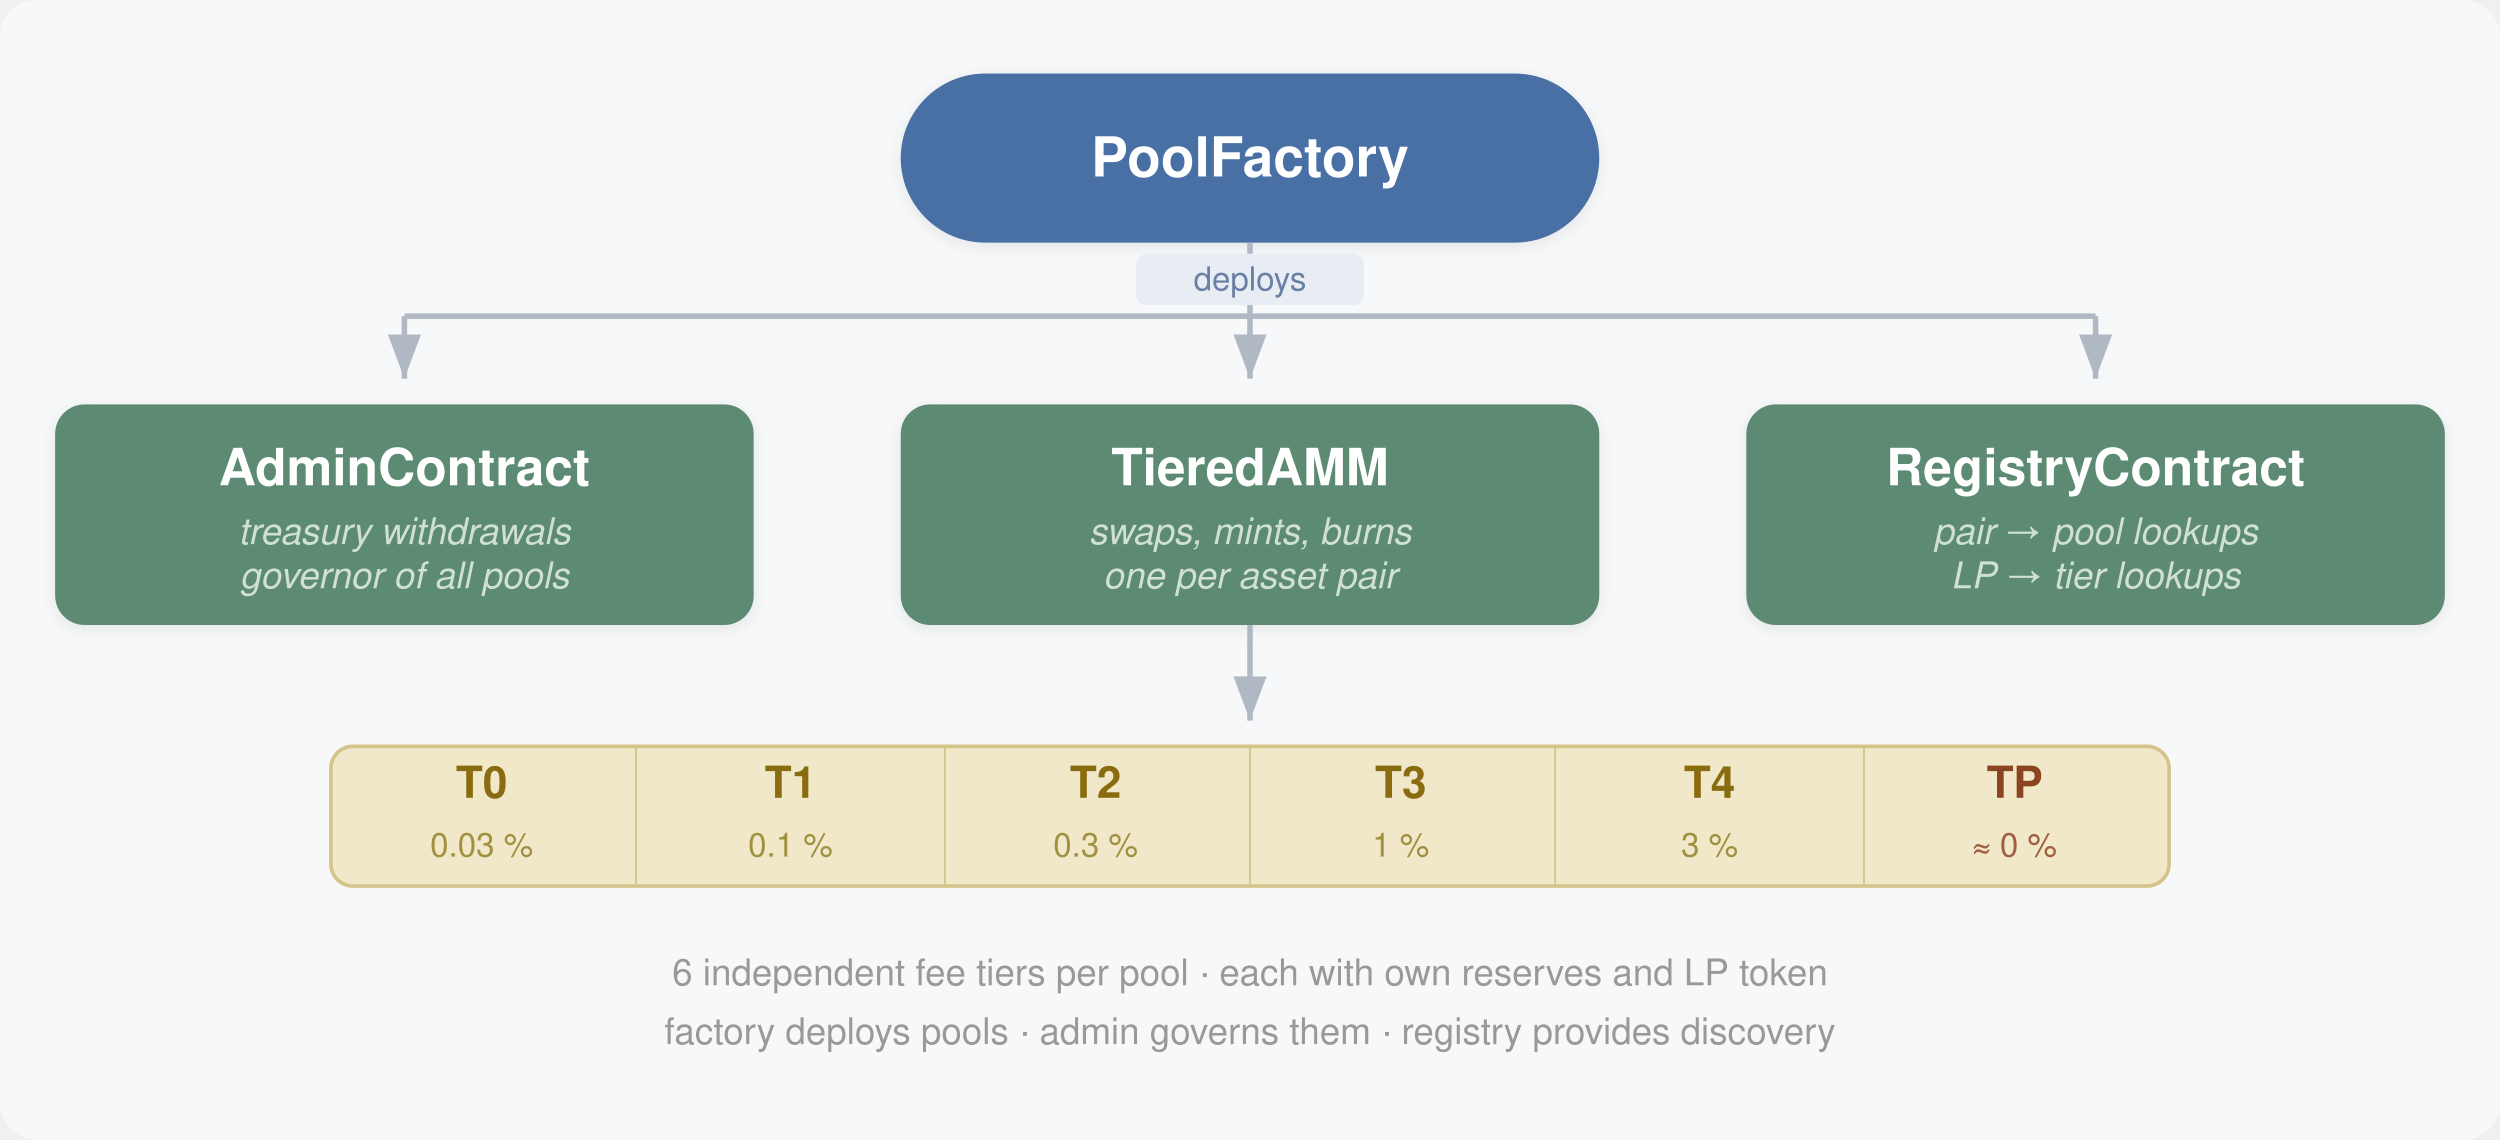
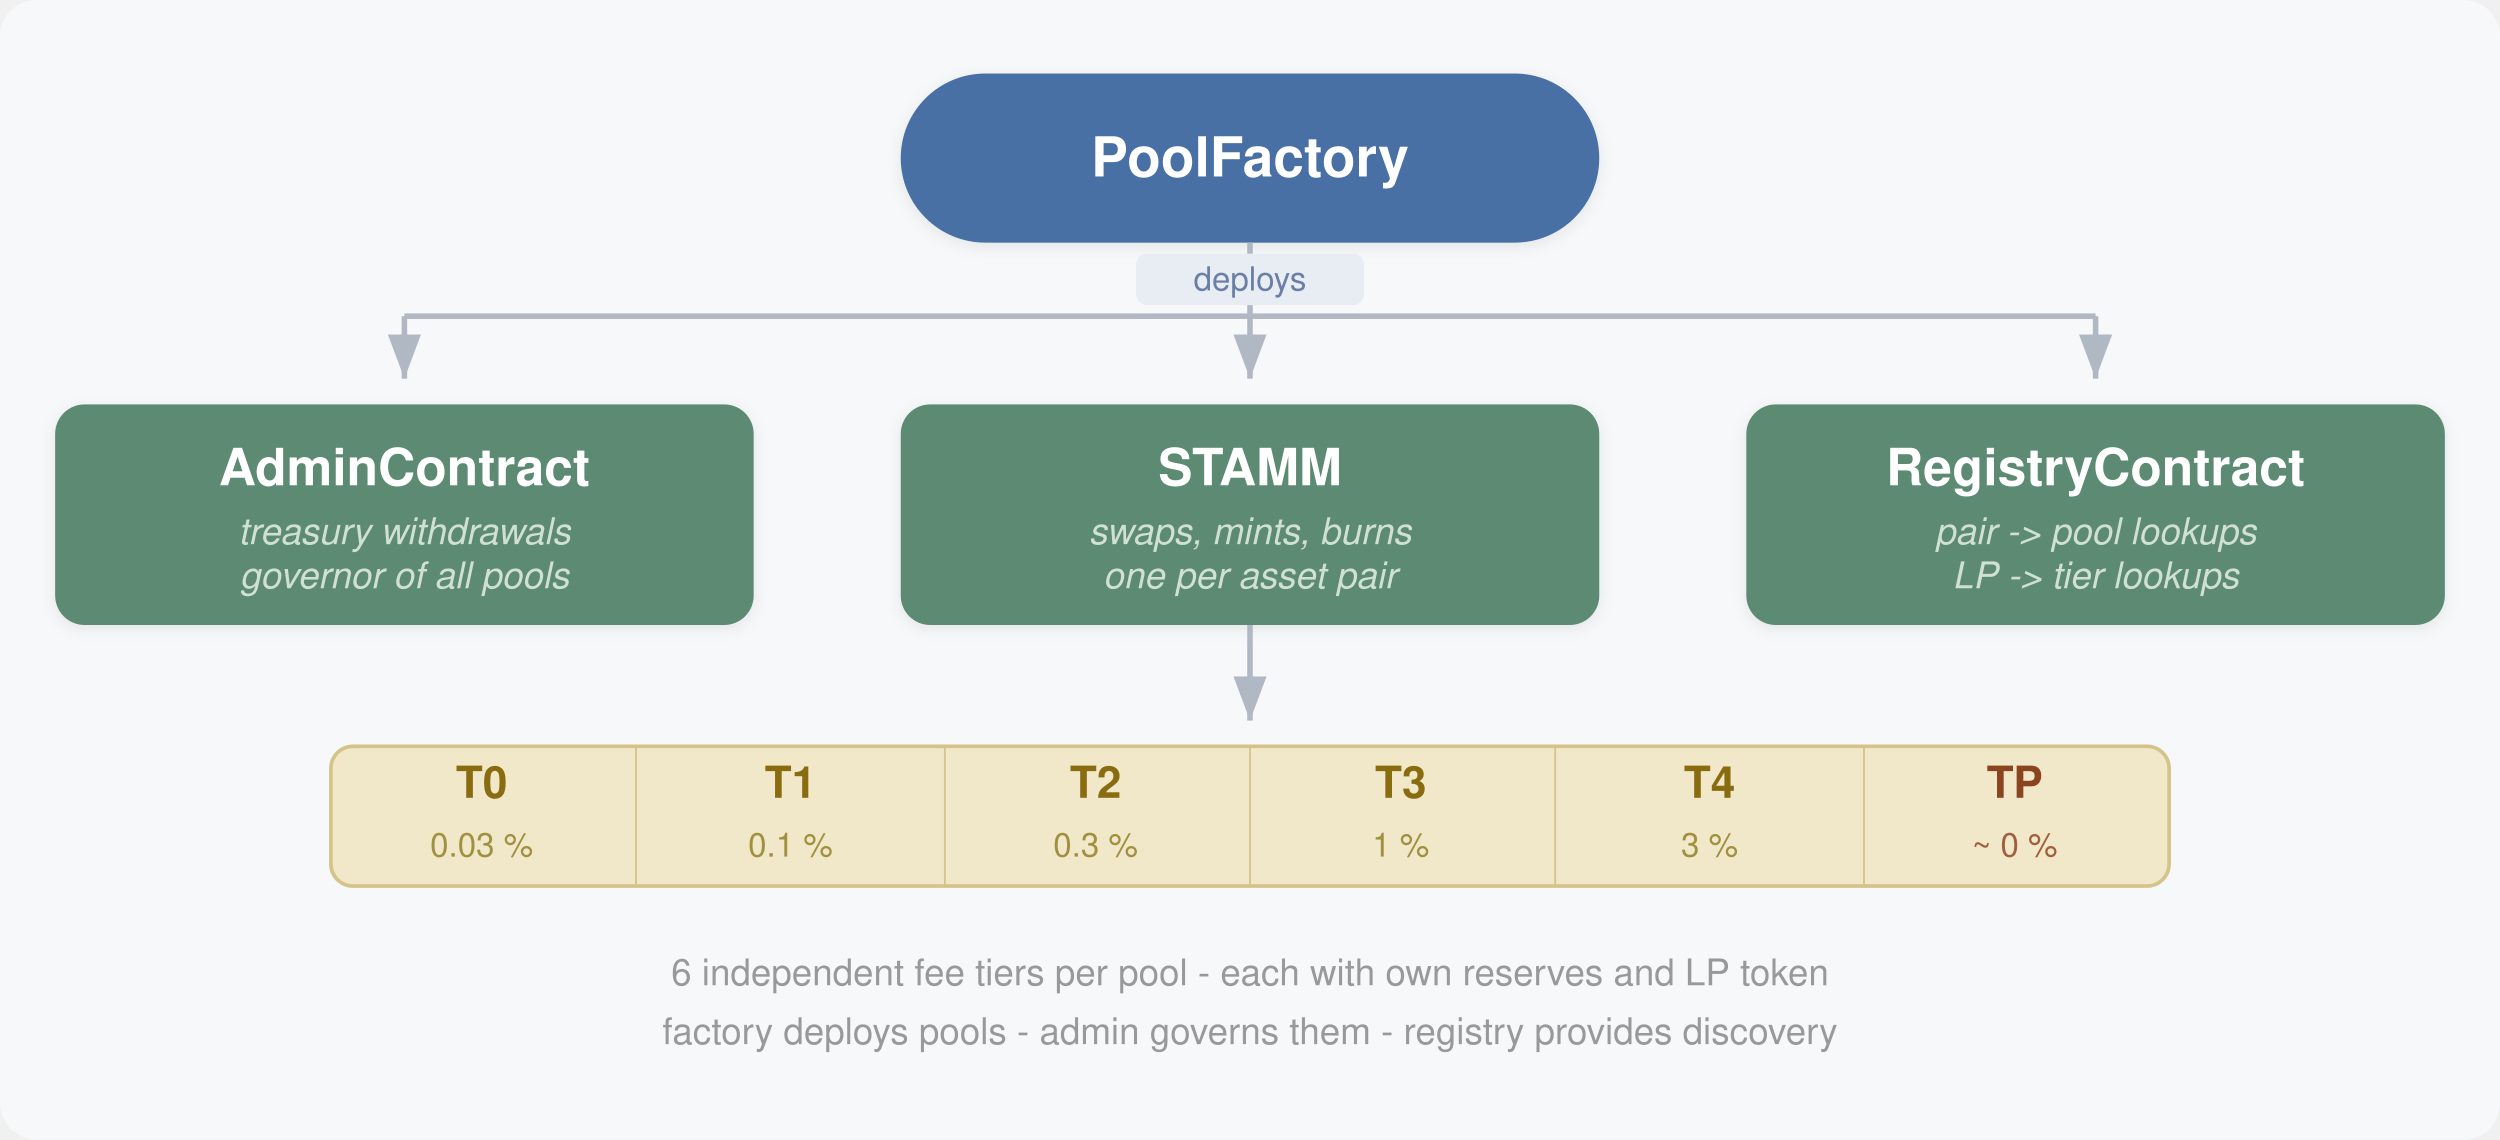
<svg xmlns="http://www.w3.org/2000/svg" viewBox="0 0 680 310" font-family="-apple-system, BlinkMacSystemFont, 'Segoe UI', Helvetica, Arial, sans-serif">
  <defs>
    <marker id="ah" markerWidth="8" markerHeight="6" refX="8" refY="3" orient="auto">
      <polygon points="0 0, 8 3, 0 6" fill="#b0b8c4" />
    </marker>
    <filter id="ds">
      <feDropShadow dx="0" dy="1" stdDeviation="2" flood-opacity="0.08" />
    </filter>
  </defs>
  <rect width="680" height="310" rx="10" fill="#f7f8fa" />
  <rect x="245" y="20" width="190" height="46" rx="23" fill="#4a6fa5" filter="url(#ds)" />
  <text x="340" y="48" text-anchor="middle" fill="#fff" font-size="15" font-weight="600">PoolFactory</text>
  <line x1="340" y1="66" x2="340" y2="86" stroke="#b0b8c4" stroke-width="1.5" />
  <rect x="309" y="69" width="62" height="14" rx="3" fill="#e8edf4" />
  <text x="340" y="79" text-anchor="middle" fill="#6a7fa5" font-size="9" font-weight="500">deploys</text>
  <line x1="110" y1="86" x2="570" y2="86" stroke="#b0b8c4" stroke-width="1.5" />
  <line x1="110" y1="86" x2="110" y2="103" stroke="#b0b8c4" stroke-width="1.5" marker-end="url(#ah)" />
  <line x1="340" y1="86" x2="340" y2="103" stroke="#b0b8c4" stroke-width="1.5" marker-end="url(#ah)" />
  <line x1="570" y1="86" x2="570" y2="103" stroke="#b0b8c4" stroke-width="1.5" marker-end="url(#ah)" />
  <rect x="15" y="110" width="190" height="60" rx="8" fill="#5b8a72" filter="url(#ds)" />
  <text x="110" y="132" text-anchor="middle" fill="#fff" font-size="14" font-weight="600">AdminContract</text>
  <text x="110" y="148" text-anchor="middle" fill="#d0e0d4" font-size="10" font-style="italic">treasury withdrawals</text>
  <text x="110" y="160" text-anchor="middle" fill="#d0e0d4" font-size="10" font-style="italic">governor of all pools</text>
  <rect x="245" y="110" width="190" height="60" rx="8" fill="#5b8a72" filter="url(#ds)" />
-   <text x="340" y="132" text-anchor="middle" fill="#fff" font-size="14" font-weight="600">TieredAMM</text>
+   <text x="340" y="132" text-anchor="middle" fill="#fff" font-size="14" font-weight="600">STAMM</text>
  <text x="340" y="148" text-anchor="middle" fill="#d0e0d4" font-size="10" font-style="italic">swaps, mints, burns</text>
  <text x="340" y="160" text-anchor="middle" fill="#d0e0d4" font-size="10" font-style="italic">one per asset pair</text>
  <rect x="475" y="110" width="190" height="60" rx="8" fill="#5b8a72" filter="url(#ds)" />
  <text x="570" y="132" text-anchor="middle" fill="#fff" font-size="14" font-weight="600">RegistryContract</text>
-   <text x="570" y="148" text-anchor="middle" fill="#d0e0d4" font-size="10" font-style="italic">pair → pool lookups</text>
-   <text x="570" y="160" text-anchor="middle" fill="#d0e0d4" font-size="10" font-style="italic">LP → tier lookups</text>
+   <text x="570" y="148" text-anchor="middle" fill="#d0e0d4" font-size="10" font-style="italic">pair -&gt; pool lookups</text>
+   <text x="570" y="160" text-anchor="middle" fill="#d0e0d4" font-size="10" font-style="italic">LP -&gt; tier lookups</text>
  <line x1="340" y1="170" x2="340" y2="196" stroke="#b0b8c4" stroke-width="1.5" marker-end="url(#ah)" />
  <rect x="90" y="203" width="500" height="38" rx="6" fill="#f0e8c8" stroke="#d4c48a" stroke-width="1" />
  <line x1="173" y1="203" x2="173" y2="241" stroke="#d4c48a" stroke-width="0.5" />
  <line x1="257" y1="203" x2="257" y2="241" stroke="#d4c48a" stroke-width="0.5" />
  <line x1="340" y1="203" x2="340" y2="241" stroke="#d4c48a" stroke-width="0.5" />
  <line x1="423" y1="203" x2="423" y2="241" stroke="#d4c48a" stroke-width="0.5" />
  <line x1="507" y1="203" x2="507" y2="241" stroke="#d4c48a" stroke-width="0.5" />
  <text x="131" y="217" text-anchor="middle" fill="#8a6c10" font-size="12" font-weight="600">T0</text>
  <text x="131" y="233" text-anchor="middle" fill="#a09040" font-size="9">0.03 %</text>
  <text x="215" y="217" text-anchor="middle" fill="#8a6c10" font-size="12" font-weight="600">T1</text>
  <text x="215" y="233" text-anchor="middle" fill="#a09040" font-size="9">0.1 %</text>
  <text x="298" y="217" text-anchor="middle" fill="#8a6c10" font-size="12" font-weight="600">T2</text>
  <text x="298" y="233" text-anchor="middle" fill="#a09040" font-size="9">0.3 %</text>
  <text x="381" y="217" text-anchor="middle" fill="#8a6c10" font-size="12" font-weight="600">T3</text>
  <text x="381" y="233" text-anchor="middle" fill="#a09040" font-size="9">1 %</text>
  <text x="465" y="217" text-anchor="middle" fill="#8a6c10" font-size="12" font-weight="600">T4</text>
  <text x="465" y="233" text-anchor="middle" fill="#a09040" font-size="9">3 %</text>
  <text x="548" y="217" text-anchor="middle" fill="#8a4520" font-size="12" font-weight="600">TP</text>
-   <text x="548" y="233" text-anchor="middle" fill="#a06040" font-size="9">≈ 0 %</text>
-   <text x="340" y="268" text-anchor="middle" fill="#999" font-size="10">6 independent fee tiers per pool · each with own reserves and LP token</text>
-   <text x="340" y="284" text-anchor="middle" fill="#999" font-size="10">factory deploys pools · admin governs them · registry provides discovery</text>
+   <text x="548" y="233" text-anchor="middle" fill="#a06040" font-size="9">~ 0 %</text>
+   <text x="340" y="268" text-anchor="middle" fill="#999" font-size="10">6 independent fee tiers per pool - each with own reserves and LP token</text>
+   <text x="340" y="284" text-anchor="middle" fill="#999" font-size="10">factory deploys pools - admin governs them - registry provides discovery</text>
</svg>
